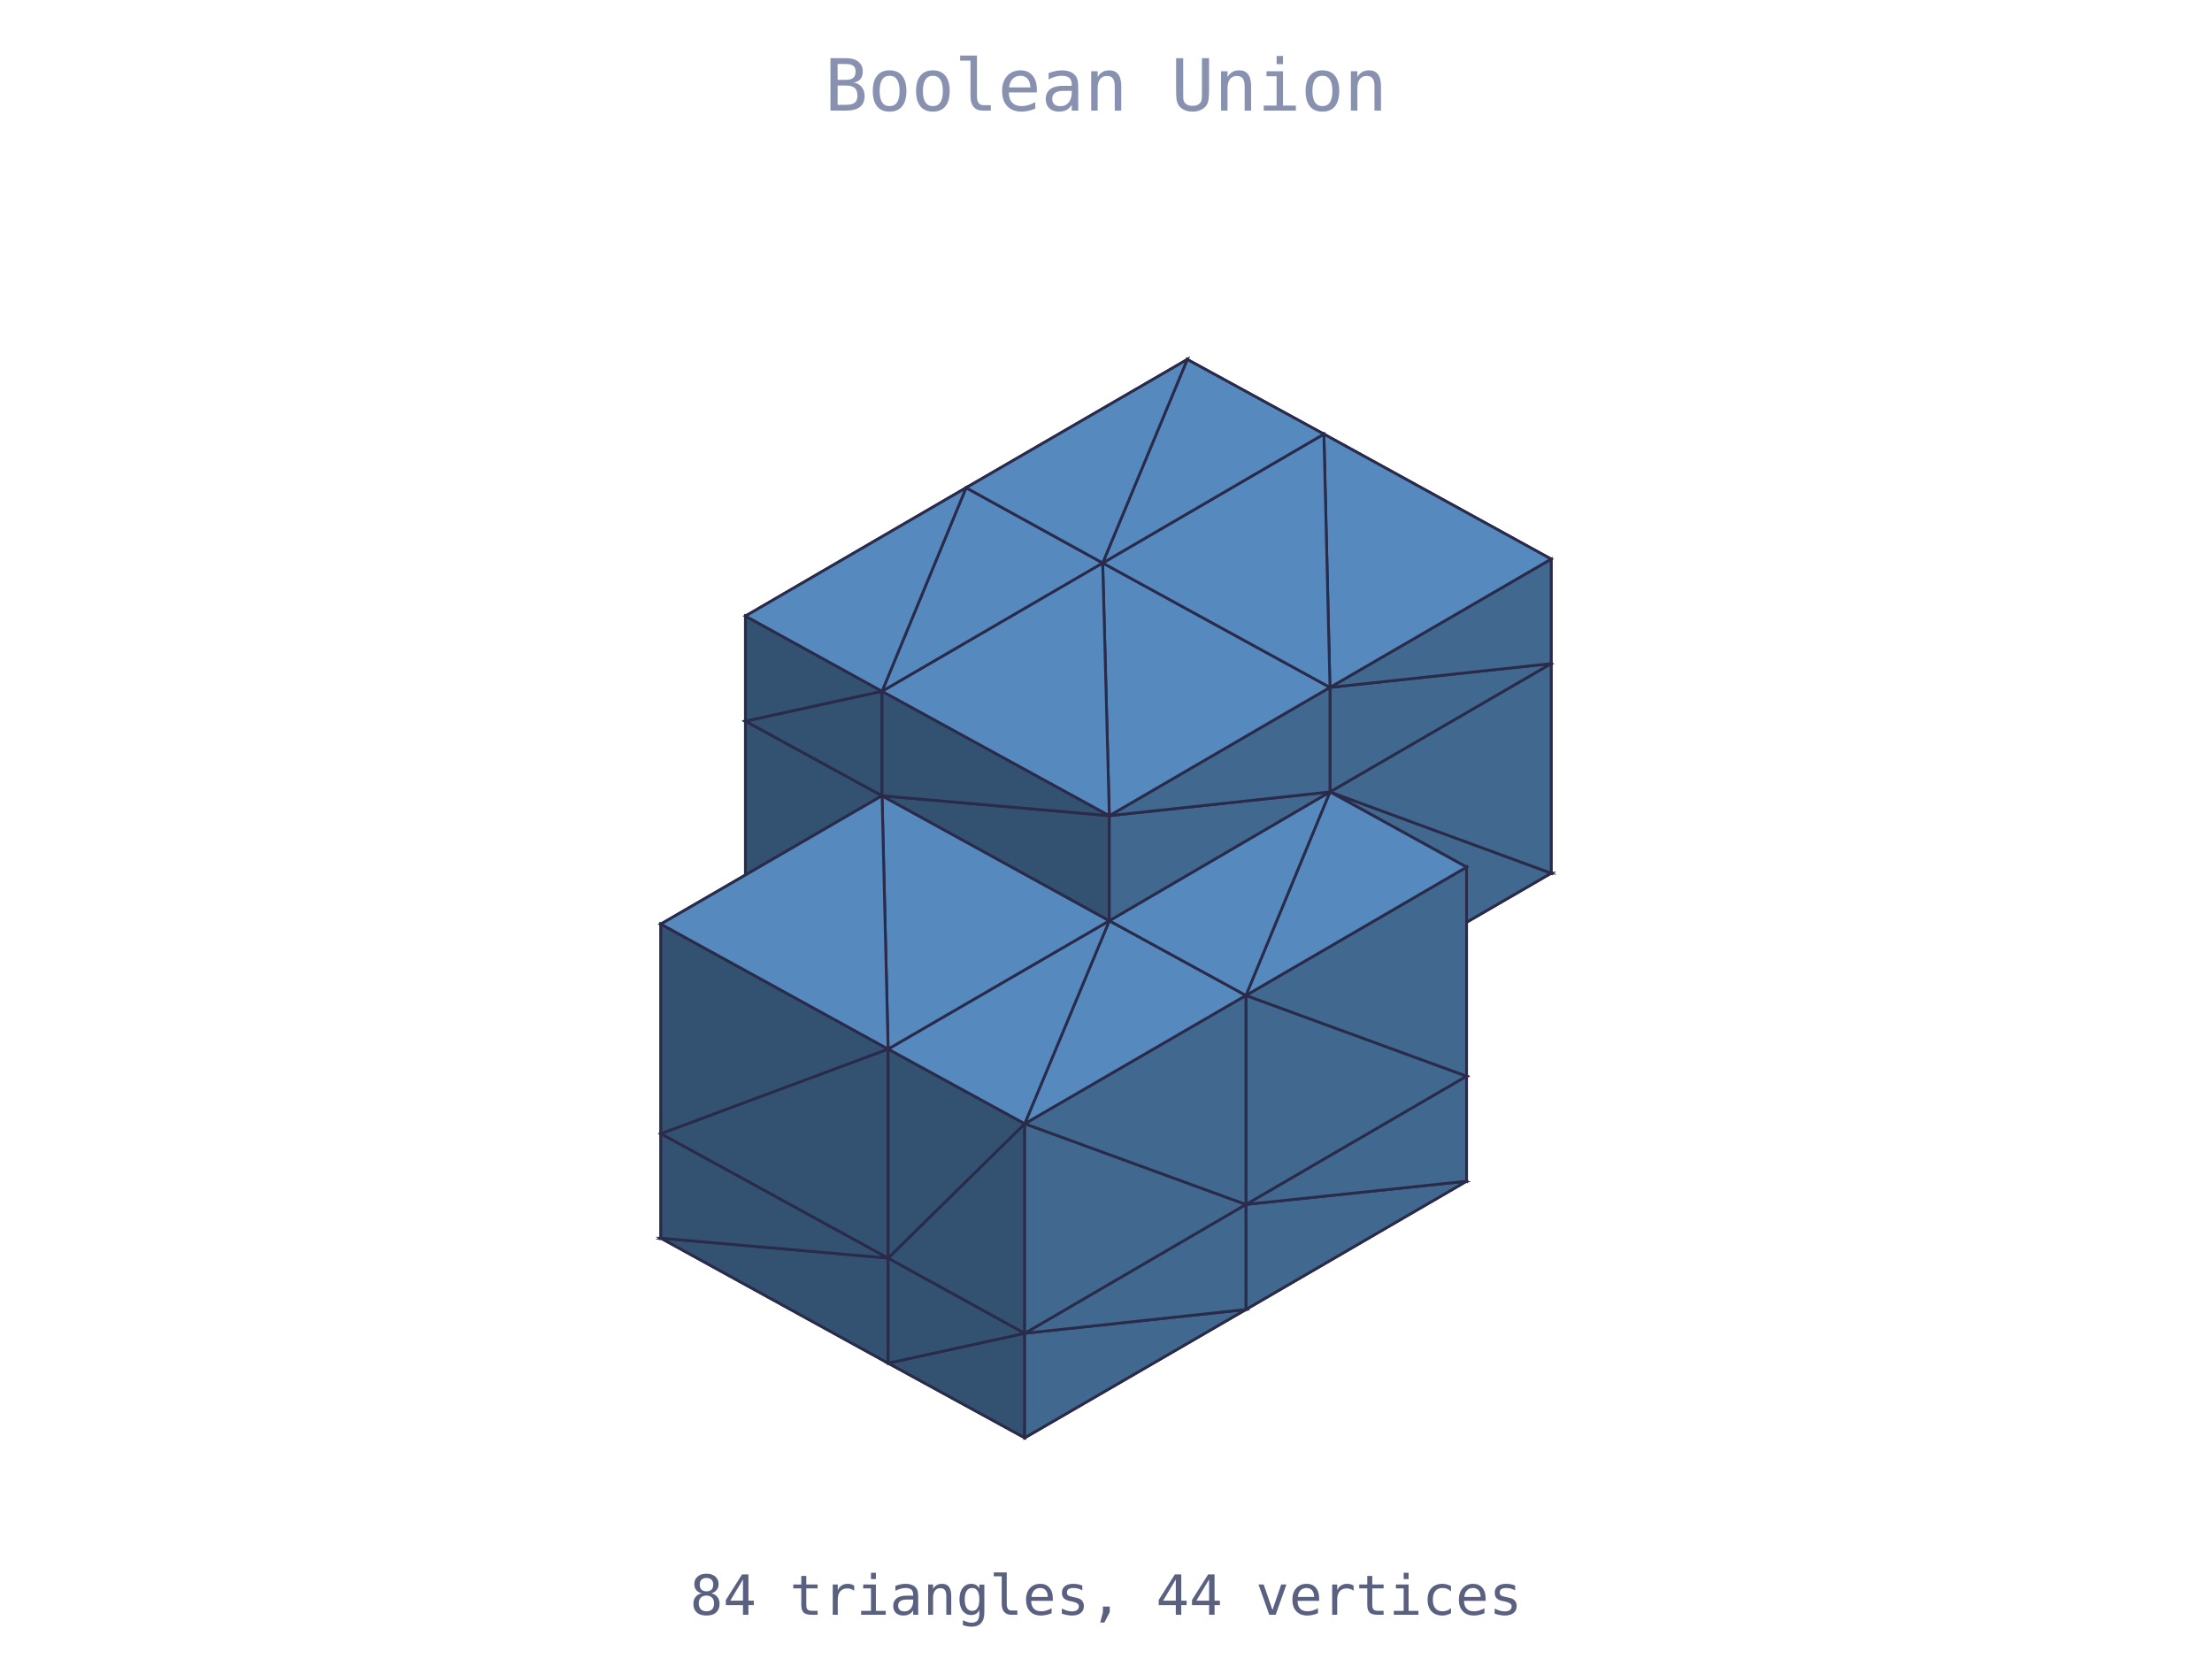
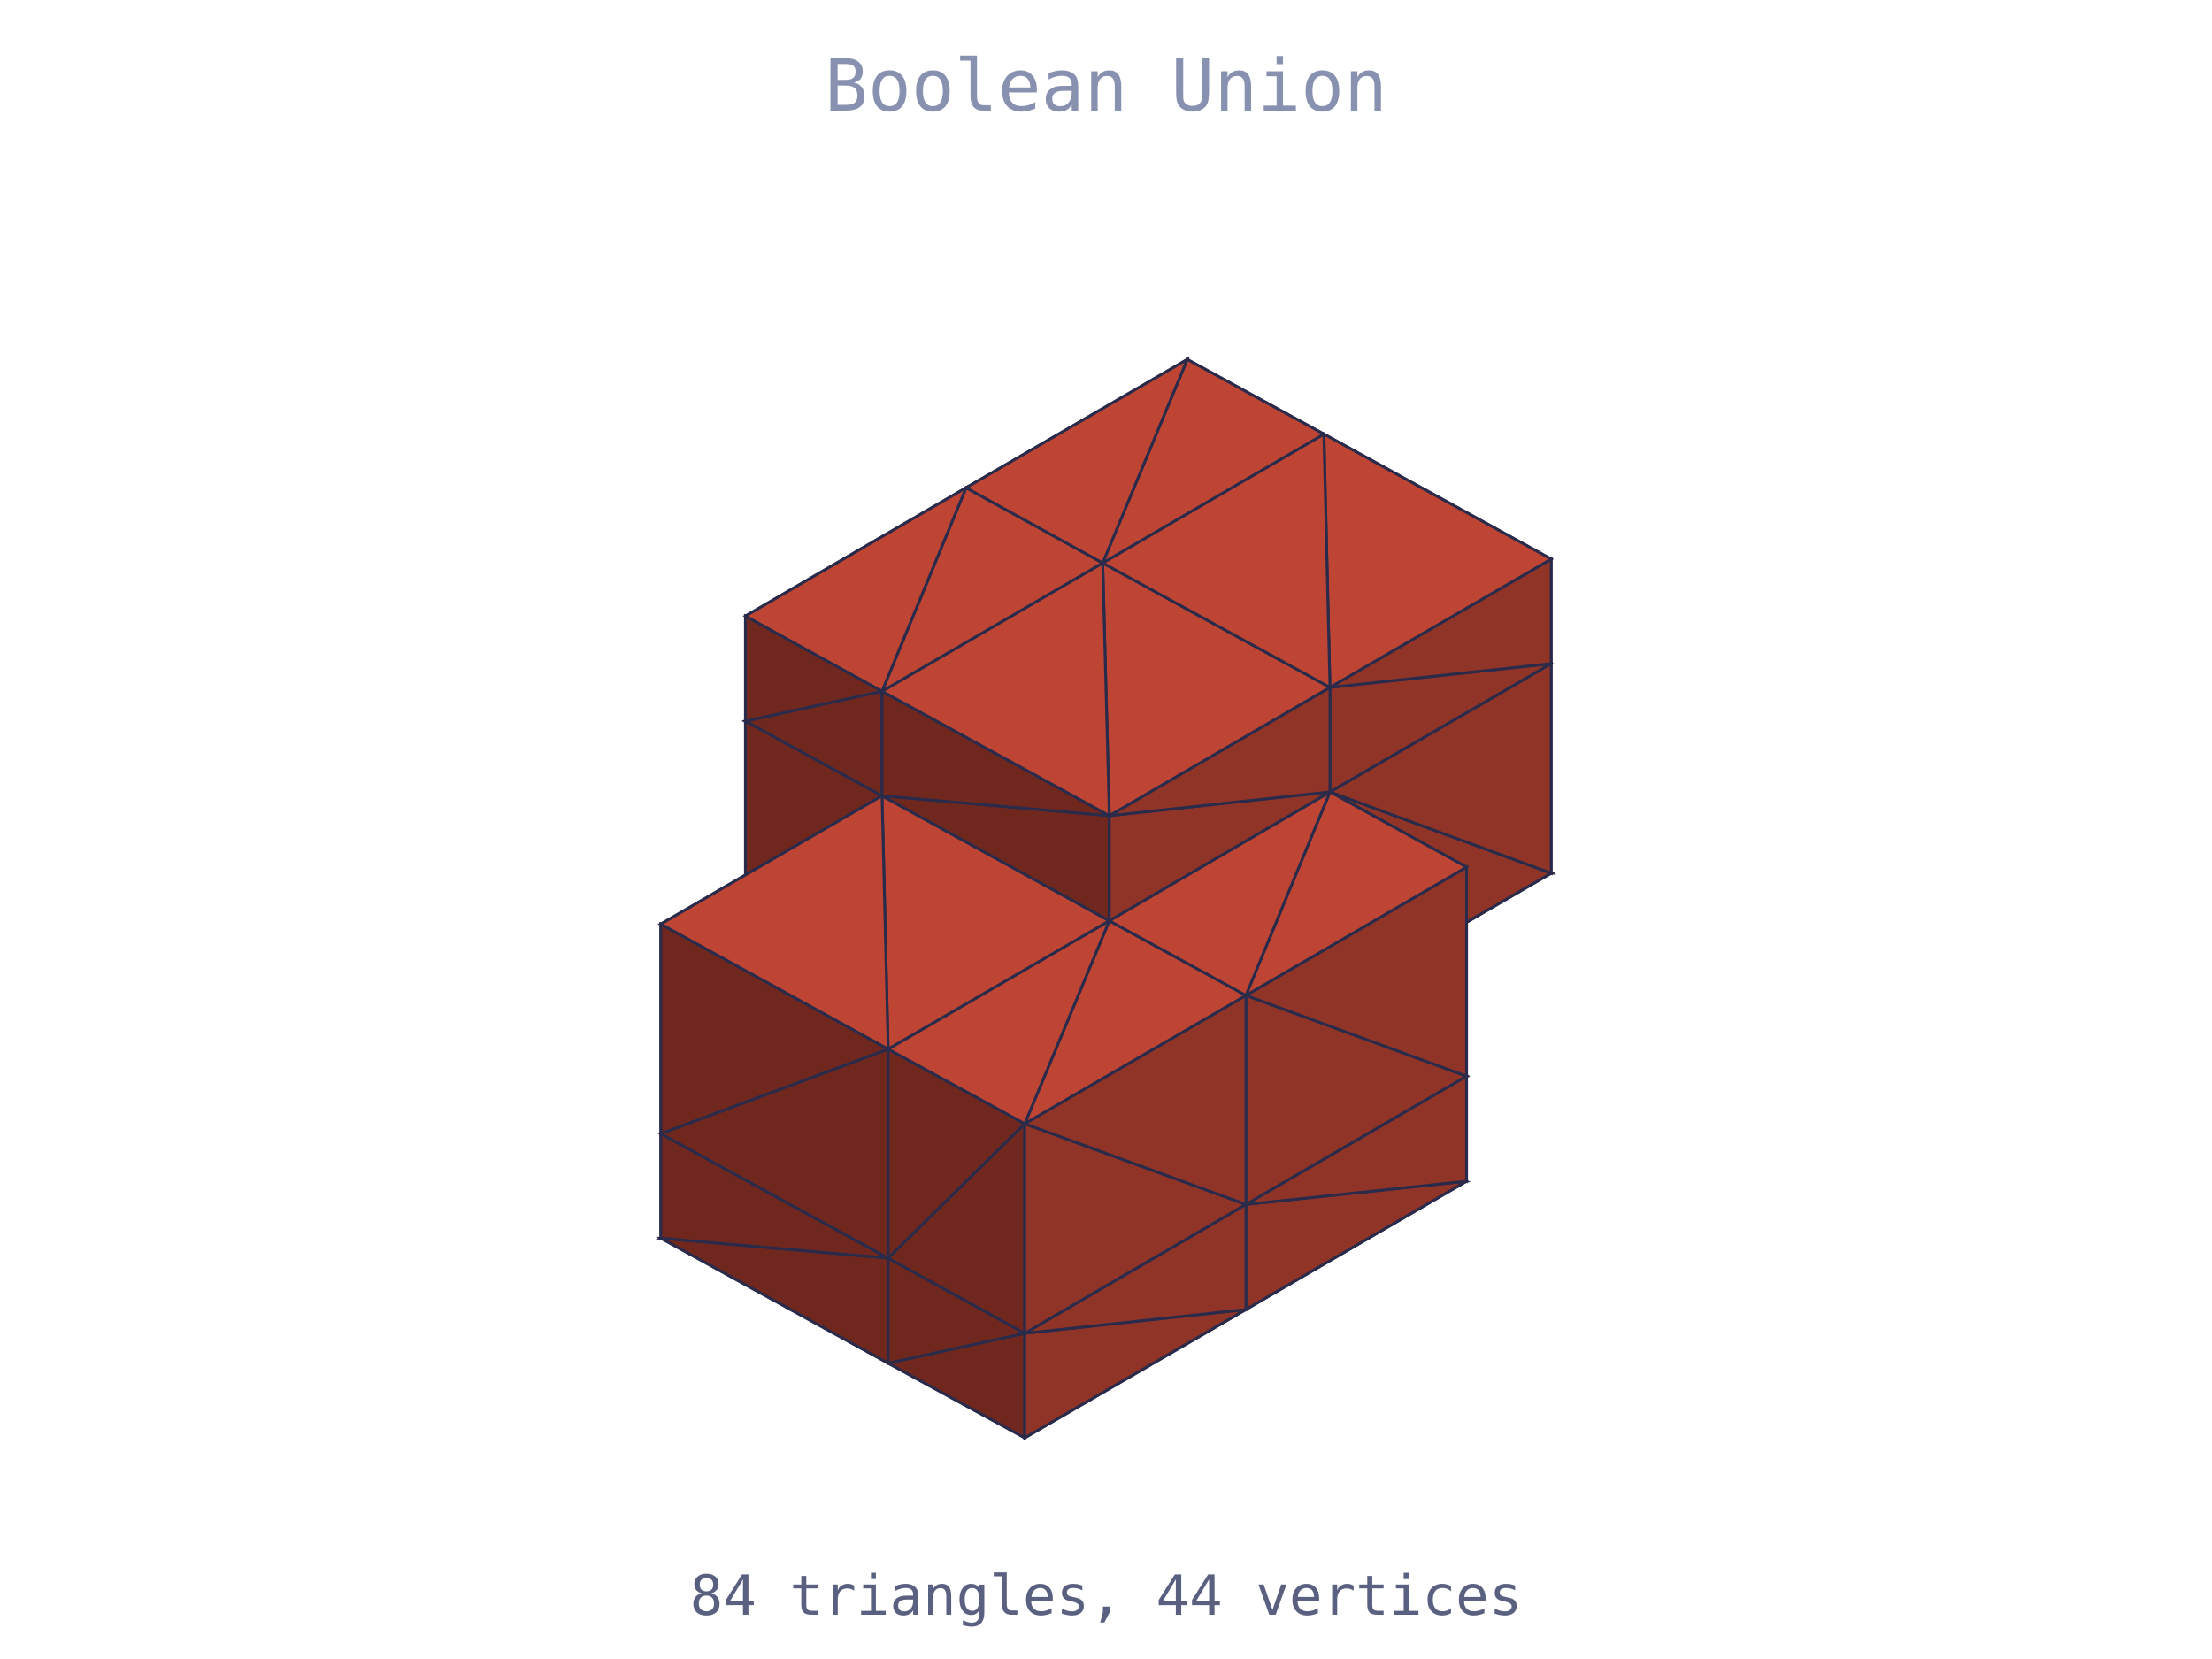
<svg xmlns="http://www.w3.org/2000/svg" width="400" height="300" style="background:#1a1a2e">
  <text x="200" y="20" font-family="monospace" font-size="13" fill="#8892b0" text-anchor="middle">Boolean Union</text>
  <polygon points="160.6,246.5 225.3,236.8 185.3,260.0" fill="rgb(86,138,190)" stroke="#2a2a4a" stroke-width="0.5" />
  <polygon points="225.3,236.8 160.6,246.5 200.6,223.2" fill="rgb(86,138,190)" stroke="#2a2a4a" stroke-width="0.5" />
  <polygon points="119.5,223.9 200.6,223.2 160.6,246.5" fill="rgb(86,138,190)" stroke="#2a2a4a" stroke-width="0.5" />
  <polygon points="200.6,223.2 119.5,223.9 159.5,200.7" fill="rgb(86,138,190)" stroke="#2a2a4a" stroke-width="0.5" />
  <polygon points="200.6,223.2 265.2,213.6 225.3,236.8" fill="rgb(86,138,190)" stroke="#2a2a4a" stroke-width="0.5" />
  <polygon points="265.2,213.6 200.6,223.2 240.5,200.0" fill="rgb(86,138,190)" stroke="#2a2a4a" stroke-width="0.5" />
  <polygon points="159.5,200.7 240.5,200.0 200.6,223.2" fill="rgb(86,138,190)" stroke="#2a2a4a" stroke-width="0.5" />
  <polygon points="240.5,200.0 159.5,200.7 199.4,177.5" fill="rgb(86,138,190)" stroke="#2a2a4a" stroke-width="0.5" />
-   <polygon points="185.3,241.1 160.6,246.5 185.3,260.0" fill="rgb(51,81,112)" stroke="#2a2a4a" stroke-width="0.5" />
-   <polygon points="160.6,227.5 119.5,223.9 160.6,246.5" fill="rgb(51,81,112)" stroke="#2a2a4a" stroke-width="0.5" />
+   <polygon points="185.3,241.1 160.6,246.5 185.3,260.0" fill="rgb(112,40,30)" stroke="#2a2a4a" stroke-width="0.5" />
+   <polygon points="160.6,227.5 119.5,223.9 160.6,246.5" fill="rgb(112,40,30)" stroke="#2a2a4a" stroke-width="0.5" />
  <polygon points="240.5,200.0 265.2,194.6 265.2,213.6" fill="rgb(51,81,112)" stroke="#2a2a4a" stroke-width="0.5" />
  <polygon points="199.4,177.5 240.5,181.1 240.5,200.0" fill="rgb(51,81,112)" stroke="#2a2a4a" stroke-width="0.5" />
-   <polygon points="225.3,236.8 185.3,241.1 185.3,260.0" fill="rgb(65,104,143)" stroke="#2a2a4a" stroke-width="0.5" />
-   <polygon points="265.2,213.6 225.3,217.8 225.3,236.8" fill="rgb(65,104,143)" stroke="#2a2a4a" stroke-width="0.5" />
+   <polygon points="225.3,236.8 185.3,241.1 185.3,260.0" fill="rgb(143,52,39)" stroke="#2a2a4a" stroke-width="0.5" />
+   <polygon points="265.2,213.6 225.3,217.8 225.3,236.8" fill="rgb(143,52,39)" stroke="#2a2a4a" stroke-width="0.5" />
  <polygon points="119.5,205.0 159.5,200.7 119.5,223.9" fill="rgb(65,104,143)" stroke="#2a2a4a" stroke-width="0.5" />
  <polygon points="159.5,181.8 199.4,177.5 159.5,200.7" fill="rgb(65,104,143)" stroke="#2a2a4a" stroke-width="0.5" />
-   <polygon points="160.6,246.5 185.3,241.1 160.6,227.5" fill="rgb(51,81,112)" stroke="#2a2a4a" stroke-width="0.5" />
-   <polygon points="119.5,223.9 160.6,227.5 119.5,205.0" fill="rgb(51,81,112)" stroke="#2a2a4a" stroke-width="0.5" />
+   <polygon points="160.6,246.5 185.3,241.1 160.6,227.5" fill="rgb(112,40,30)" stroke="#2a2a4a" stroke-width="0.5" />
+   <polygon points="119.5,223.9 160.6,227.5 119.5,205.0" fill="rgb(112,40,30)" stroke="#2a2a4a" stroke-width="0.5" />
  <polygon points="265.2,194.6 240.5,200.0 240.5,181.1" fill="rgb(51,81,112)" stroke="#2a2a4a" stroke-width="0.5" />
  <polygon points="240.5,181.1 199.4,177.5 199.4,158.5" fill="rgb(51,81,112)" stroke="#2a2a4a" stroke-width="0.5" />
-   <polygon points="185.3,241.1 225.3,236.8 225.3,217.8" fill="rgb(65,104,143)" stroke="#2a2a4a" stroke-width="0.5" />
-   <polygon points="225.3,217.8 265.2,213.6 265.2,194.6" fill="rgb(65,104,143)" stroke="#2a2a4a" stroke-width="0.5" />
+   <polygon points="185.3,241.1 225.3,236.8 225.3,217.8" fill="rgb(143,52,39)" stroke="#2a2a4a" stroke-width="0.5" />
+   <polygon points="225.3,217.8 265.2,213.6 265.2,194.6" fill="rgb(143,52,39)" stroke="#2a2a4a" stroke-width="0.5" />
  <polygon points="159.5,200.7 119.5,205.0 159.5,181.8" fill="rgb(65,104,143)" stroke="#2a2a4a" stroke-width="0.5" />
  <polygon points="199.4,177.5 159.5,181.8 199.4,158.5" fill="rgb(65,104,143)" stroke="#2a2a4a" stroke-width="0.5" />
  <polygon points="134.8,168.2 199.4,158.5 159.5,181.8" fill="rgb(86,138,190)" stroke="#2a2a4a" stroke-width="0.5" />
  <polygon points="199.4,158.5 134.8,168.2 174.7,145.0" fill="rgb(86,138,190)" stroke="#2a2a4a" stroke-width="0.5" />
  <polygon points="199.4,158.5 280.5,157.9 240.5,181.1" fill="rgb(86,138,190)" stroke="#2a2a4a" stroke-width="0.5" />
  <polygon points="280.5,157.9 199.4,158.5 239.4,135.3" fill="rgb(86,138,190)" stroke="#2a2a4a" stroke-width="0.5" />
  <polygon points="174.7,145.0 239.4,135.3 199.4,158.5" fill="rgb(86,138,190)" stroke="#2a2a4a" stroke-width="0.5" />
  <polygon points="239.4,135.3 174.7,145.0 214.7,121.8" fill="rgb(86,138,190)" stroke="#2a2a4a" stroke-width="0.5" />
-   <polygon points="185.3,203.2 160.6,227.5 185.3,241.1" fill="rgb(51,81,112)" stroke="#2a2a4a" stroke-width="0.5" />
-   <polygon points="160.6,189.7 119.5,205.0 160.6,227.5" fill="rgb(51,81,112)" stroke="#2a2a4a" stroke-width="0.5" />
-   <polygon points="159.5,143.9 134.8,168.2 159.5,181.8" fill="rgb(51,81,112)" stroke="#2a2a4a" stroke-width="0.5" />
+   <polygon points="185.3,203.2 160.6,227.5 185.3,241.1" fill="rgb(112,40,30)" stroke="#2a2a4a" stroke-width="0.5" />
+   <polygon points="160.6,189.7 119.5,205.0 160.6,227.5" fill="rgb(112,40,30)" stroke="#2a2a4a" stroke-width="0.5" />
+   <polygon points="159.5,143.9 134.8,168.2 159.5,181.8" fill="rgb(112,40,30)" stroke="#2a2a4a" stroke-width="0.5" />
  <polygon points="240.5,181.1 265.2,156.8 265.2,194.6" fill="rgb(51,81,112)" stroke="#2a2a4a" stroke-width="0.5" />
  <polygon points="239.4,135.3 280.5,120.0 280.5,157.9" fill="rgb(51,81,112)" stroke="#2a2a4a" stroke-width="0.5" />
  <polygon points="214.7,121.8 239.4,97.5 239.4,135.3" fill="rgb(51,81,112)" stroke="#2a2a4a" stroke-width="0.5" />
-   <polygon points="225.3,217.8 185.3,203.2 185.3,241.1" fill="rgb(65,104,143)" stroke="#2a2a4a" stroke-width="0.5" />
-   <polygon points="265.2,194.6 225.3,180.0 225.3,217.8" fill="rgb(65,104,143)" stroke="#2a2a4a" stroke-width="0.5" />
-   <polygon points="280.5,157.9 240.5,143.2 240.5,181.1" fill="rgb(65,104,143)" stroke="#2a2a4a" stroke-width="0.5" />
+   <polygon points="225.3,217.8 185.3,203.2 185.3,241.1" fill="rgb(143,52,39)" stroke="#2a2a4a" stroke-width="0.5" />
+   <polygon points="265.2,194.6 225.3,180.0 225.3,217.8" fill="rgb(143,52,39)" stroke="#2a2a4a" stroke-width="0.5" />
+   <polygon points="280.5,157.9 240.5,143.2 240.5,181.1" fill="rgb(143,52,39)" stroke="#2a2a4a" stroke-width="0.5" />
  <polygon points="119.5,167.1 159.5,181.8 119.5,205.0" fill="rgb(65,104,143)" stroke="#2a2a4a" stroke-width="0.5" />
  <polygon points="134.8,130.4 174.7,145.0 134.8,168.2" fill="rgb(65,104,143)" stroke="#2a2a4a" stroke-width="0.5" />
  <polygon points="174.7,107.2 214.7,121.8 174.7,145.0" fill="rgb(65,104,143)" stroke="#2a2a4a" stroke-width="0.5" />
-   <polygon points="160.6,227.5 185.3,203.2 160.6,189.7" fill="rgb(51,81,112)" stroke="#2a2a4a" stroke-width="0.5" />
-   <polygon points="119.5,205.0 160.6,189.7 119.5,167.1" fill="rgb(51,81,112)" stroke="#2a2a4a" stroke-width="0.5" />
-   <polygon points="134.8,168.2 159.5,143.9 134.8,130.4" fill="rgb(51,81,112)" stroke="#2a2a4a" stroke-width="0.5" />
+   <polygon points="160.6,227.5 185.3,203.2 160.6,189.7" fill="rgb(112,40,30)" stroke="#2a2a4a" stroke-width="0.5" />
+   <polygon points="119.5,205.0 160.6,189.7 119.5,167.1" fill="rgb(112,40,30)" stroke="#2a2a4a" stroke-width="0.5" />
+   <polygon points="134.8,168.2 159.5,143.9 134.8,130.4" fill="rgb(112,40,30)" stroke="#2a2a4a" stroke-width="0.5" />
  <polygon points="265.2,156.8 240.5,181.1 240.5,143.2" fill="rgb(51,81,112)" stroke="#2a2a4a" stroke-width="0.5" />
  <polygon points="280.5,120.0 239.4,135.3 239.4,97.5" fill="rgb(51,81,112)" stroke="#2a2a4a" stroke-width="0.5" />
  <polygon points="239.4,97.5 214.7,121.8 214.7,83.9" fill="rgb(51,81,112)" stroke="#2a2a4a" stroke-width="0.5" />
-   <polygon points="185.3,203.2 225.3,217.8 225.3,180.0" fill="rgb(65,104,143)" stroke="#2a2a4a" stroke-width="0.5" />
-   <polygon points="225.3,180.0 265.2,194.6 265.2,156.8" fill="rgb(65,104,143)" stroke="#2a2a4a" stroke-width="0.5" />
-   <polygon points="240.5,143.2 280.5,157.9 280.5,120.0" fill="rgb(65,104,143)" stroke="#2a2a4a" stroke-width="0.5" />
+   <polygon points="185.3,203.2 225.3,217.8 225.3,180.0" fill="rgb(143,52,39)" stroke="#2a2a4a" stroke-width="0.5" />
+   <polygon points="225.3,180.0 265.2,194.6 265.2,156.8" fill="rgb(143,52,39)" stroke="#2a2a4a" stroke-width="0.5" />
+   <polygon points="240.5,143.2 280.5,157.9 280.5,120.0" fill="rgb(143,52,39)" stroke="#2a2a4a" stroke-width="0.5" />
  <polygon points="159.5,181.8 119.5,167.1 159.5,143.9" fill="rgb(65,104,143)" stroke="#2a2a4a" stroke-width="0.5" />
  <polygon points="174.7,145.0 134.8,130.4 174.7,107.2" fill="rgb(65,104,143)" stroke="#2a2a4a" stroke-width="0.5" />
  <polygon points="214.7,121.8 174.7,107.2 214.7,83.9" fill="rgb(65,104,143)" stroke="#2a2a4a" stroke-width="0.5" />
-   <polygon points="200.6,166.5 185.3,203.2 225.3,180.0" fill="rgb(86,138,190)" stroke="#2a2a4a" stroke-width="0.5" />
-   <polygon points="185.3,203.2 200.6,166.5 160.6,189.7" fill="rgb(86,138,190)" stroke="#2a2a4a" stroke-width="0.5" />
-   <polygon points="159.5,143.9 160.6,189.7 200.6,166.5" fill="rgb(86,138,190)" stroke="#2a2a4a" stroke-width="0.5" />
-   <polygon points="160.6,189.7 159.5,143.9 119.5,167.1" fill="rgb(86,138,190)" stroke="#2a2a4a" stroke-width="0.5" />
-   <polygon points="240.5,143.2 225.3,180.0 265.2,156.8" fill="rgb(86,138,190)" stroke="#2a2a4a" stroke-width="0.5" />
-   <polygon points="225.3,180.0 240.5,143.2 200.6,166.5" fill="rgb(86,138,190)" stroke="#2a2a4a" stroke-width="0.5" />
-   <polygon points="200.6,147.5 159.5,143.9 200.6,166.5" fill="rgb(51,81,112)" stroke="#2a2a4a" stroke-width="0.5" />
-   <polygon points="159.5,125.0 134.8,130.4 159.5,143.9" fill="rgb(51,81,112)" stroke="#2a2a4a" stroke-width="0.5" />
+   <polygon points="200.6,166.5 185.3,203.2 225.3,180.0" fill="rgb(190,69,51)" stroke="#2a2a4a" stroke-width="0.5" />
+   <polygon points="185.3,203.2 200.6,166.5 160.6,189.7" fill="rgb(190,69,51)" stroke="#2a2a4a" stroke-width="0.5" />
+   <polygon points="159.5,143.9 160.6,189.7 200.6,166.5" fill="rgb(190,69,51)" stroke="#2a2a4a" stroke-width="0.5" />
+   <polygon points="160.6,189.7 159.5,143.9 119.5,167.1" fill="rgb(190,69,51)" stroke="#2a2a4a" stroke-width="0.5" />
+   <polygon points="240.5,143.2 225.3,180.0 265.2,156.8" fill="rgb(190,69,51)" stroke="#2a2a4a" stroke-width="0.5" />
+   <polygon points="225.3,180.0 240.5,143.2 200.6,166.5" fill="rgb(190,69,51)" stroke="#2a2a4a" stroke-width="0.5" />
+   <polygon points="200.6,147.5 159.5,143.9 200.6,166.5" fill="rgb(112,40,30)" stroke="#2a2a4a" stroke-width="0.5" />
+   <polygon points="159.5,125.0 134.8,130.4 159.5,143.9" fill="rgb(112,40,30)" stroke="#2a2a4a" stroke-width="0.5" />
  <polygon points="239.4,97.5 280.5,101.1 280.5,120.0" fill="rgb(51,81,112)" stroke="#2a2a4a" stroke-width="0.5" />
  <polygon points="214.7,83.9 239.4,78.5 239.4,97.5" fill="rgb(51,81,112)" stroke="#2a2a4a" stroke-width="0.5" />
-   <polygon points="240.5,143.2 200.6,147.5 200.6,166.5" fill="rgb(65,104,143)" stroke="#2a2a4a" stroke-width="0.5" />
-   <polygon points="280.5,120.0 240.5,124.3 240.5,143.2" fill="rgb(65,104,143)" stroke="#2a2a4a" stroke-width="0.5" />
+   <polygon points="240.5,143.2 200.6,147.5 200.6,166.5" fill="rgb(143,52,39)" stroke="#2a2a4a" stroke-width="0.5" />
+   <polygon points="280.5,120.0 240.5,124.3 240.5,143.2" fill="rgb(143,52,39)" stroke="#2a2a4a" stroke-width="0.5" />
  <polygon points="134.8,111.4 174.7,107.2 134.8,130.4" fill="rgb(65,104,143)" stroke="#2a2a4a" stroke-width="0.5" />
  <polygon points="174.7,88.2 214.7,83.9 174.7,107.2" fill="rgb(65,104,143)" stroke="#2a2a4a" stroke-width="0.5" />
-   <polygon points="159.5,143.9 200.6,147.5 159.5,125.0" fill="rgb(51,81,112)" stroke="#2a2a4a" stroke-width="0.5" />
-   <polygon points="134.8,130.4 159.5,125.0 134.8,111.4" fill="rgb(51,81,112)" stroke="#2a2a4a" stroke-width="0.5" />
+   <polygon points="159.5,143.9 200.6,147.5 159.5,125.0" fill="rgb(112,40,30)" stroke="#2a2a4a" stroke-width="0.5" />
+   <polygon points="134.8,130.4 159.5,125.0 134.8,111.4" fill="rgb(112,40,30)" stroke="#2a2a4a" stroke-width="0.5" />
  <polygon points="280.5,101.1 239.4,97.5 239.4,78.5" fill="rgb(51,81,112)" stroke="#2a2a4a" stroke-width="0.5" />
  <polygon points="239.4,78.5 214.7,83.9 214.7,65.0" fill="rgb(51,81,112)" stroke="#2a2a4a" stroke-width="0.5" />
-   <polygon points="200.6,147.5 240.5,143.2 240.5,124.3" fill="rgb(65,104,143)" stroke="#2a2a4a" stroke-width="0.5" />
-   <polygon points="240.5,124.3 280.5,120.0 280.5,101.1" fill="rgb(65,104,143)" stroke="#2a2a4a" stroke-width="0.5" />
+   <polygon points="200.6,147.5 240.5,143.2 240.5,124.3" fill="rgb(143,52,39)" stroke="#2a2a4a" stroke-width="0.5" />
+   <polygon points="240.5,124.3 280.5,120.0 280.5,101.1" fill="rgb(143,52,39)" stroke="#2a2a4a" stroke-width="0.5" />
  <polygon points="174.7,107.2 134.8,111.4 174.7,88.2" fill="rgb(65,104,143)" stroke="#2a2a4a" stroke-width="0.5" />
  <polygon points="214.7,83.9 174.7,88.2 214.7,65.0" fill="rgb(65,104,143)" stroke="#2a2a4a" stroke-width="0.5" />
-   <polygon points="199.4,101.8 200.6,147.5 240.5,124.3" fill="rgb(86,138,190)" stroke="#2a2a4a" stroke-width="0.5" />
-   <polygon points="200.6,147.5 199.4,101.8 159.5,125.0" fill="rgb(86,138,190)" stroke="#2a2a4a" stroke-width="0.5" />
-   <polygon points="174.7,88.2 159.5,125.0 199.4,101.8" fill="rgb(86,138,190)" stroke="#2a2a4a" stroke-width="0.5" />
-   <polygon points="159.5,125.0 174.7,88.2 134.8,111.4" fill="rgb(86,138,190)" stroke="#2a2a4a" stroke-width="0.5" />
-   <polygon points="239.4,78.5 240.5,124.3 280.5,101.1" fill="rgb(86,138,190)" stroke="#2a2a4a" stroke-width="0.5" />
-   <polygon points="240.5,124.3 239.4,78.5 199.4,101.8" fill="rgb(86,138,190)" stroke="#2a2a4a" stroke-width="0.5" />
-   <polygon points="214.7,65.0 199.4,101.8 239.4,78.5" fill="rgb(86,138,190)" stroke="#2a2a4a" stroke-width="0.5" />
-   <polygon points="199.4,101.8 214.7,65.0 174.7,88.2" fill="rgb(86,138,190)" stroke="#2a2a4a" stroke-width="0.5" />
+   <polygon points="199.4,101.8 200.6,147.5 240.5,124.3" fill="rgb(190,69,51)" stroke="#2a2a4a" stroke-width="0.5" />
+   <polygon points="200.6,147.5 199.4,101.8 159.5,125.0" fill="rgb(190,69,51)" stroke="#2a2a4a" stroke-width="0.5" />
+   <polygon points="174.7,88.2 159.5,125.0 199.4,101.8" fill="rgb(190,69,51)" stroke="#2a2a4a" stroke-width="0.5" />
+   <polygon points="159.5,125.0 174.7,88.2 134.8,111.4" fill="rgb(190,69,51)" stroke="#2a2a4a" stroke-width="0.5" />
+   <polygon points="239.4,78.5 240.5,124.3 280.5,101.1" fill="rgb(190,69,51)" stroke="#2a2a4a" stroke-width="0.5" />
+   <polygon points="240.5,124.3 239.4,78.5 199.4,101.8" fill="rgb(190,69,51)" stroke="#2a2a4a" stroke-width="0.5" />
+   <polygon points="214.7,65.0 199.4,101.8 239.4,78.5" fill="rgb(190,69,51)" stroke="#2a2a4a" stroke-width="0.5" />
+   <polygon points="199.4,101.8 214.7,65.0 174.7,88.2" fill="rgb(190,69,51)" stroke="#2a2a4a" stroke-width="0.5" />
  <text x="200" y="292" font-family="monospace" font-size="10" fill="#5a6080" text-anchor="middle">84 triangles, 44 vertices</text>
</svg>
